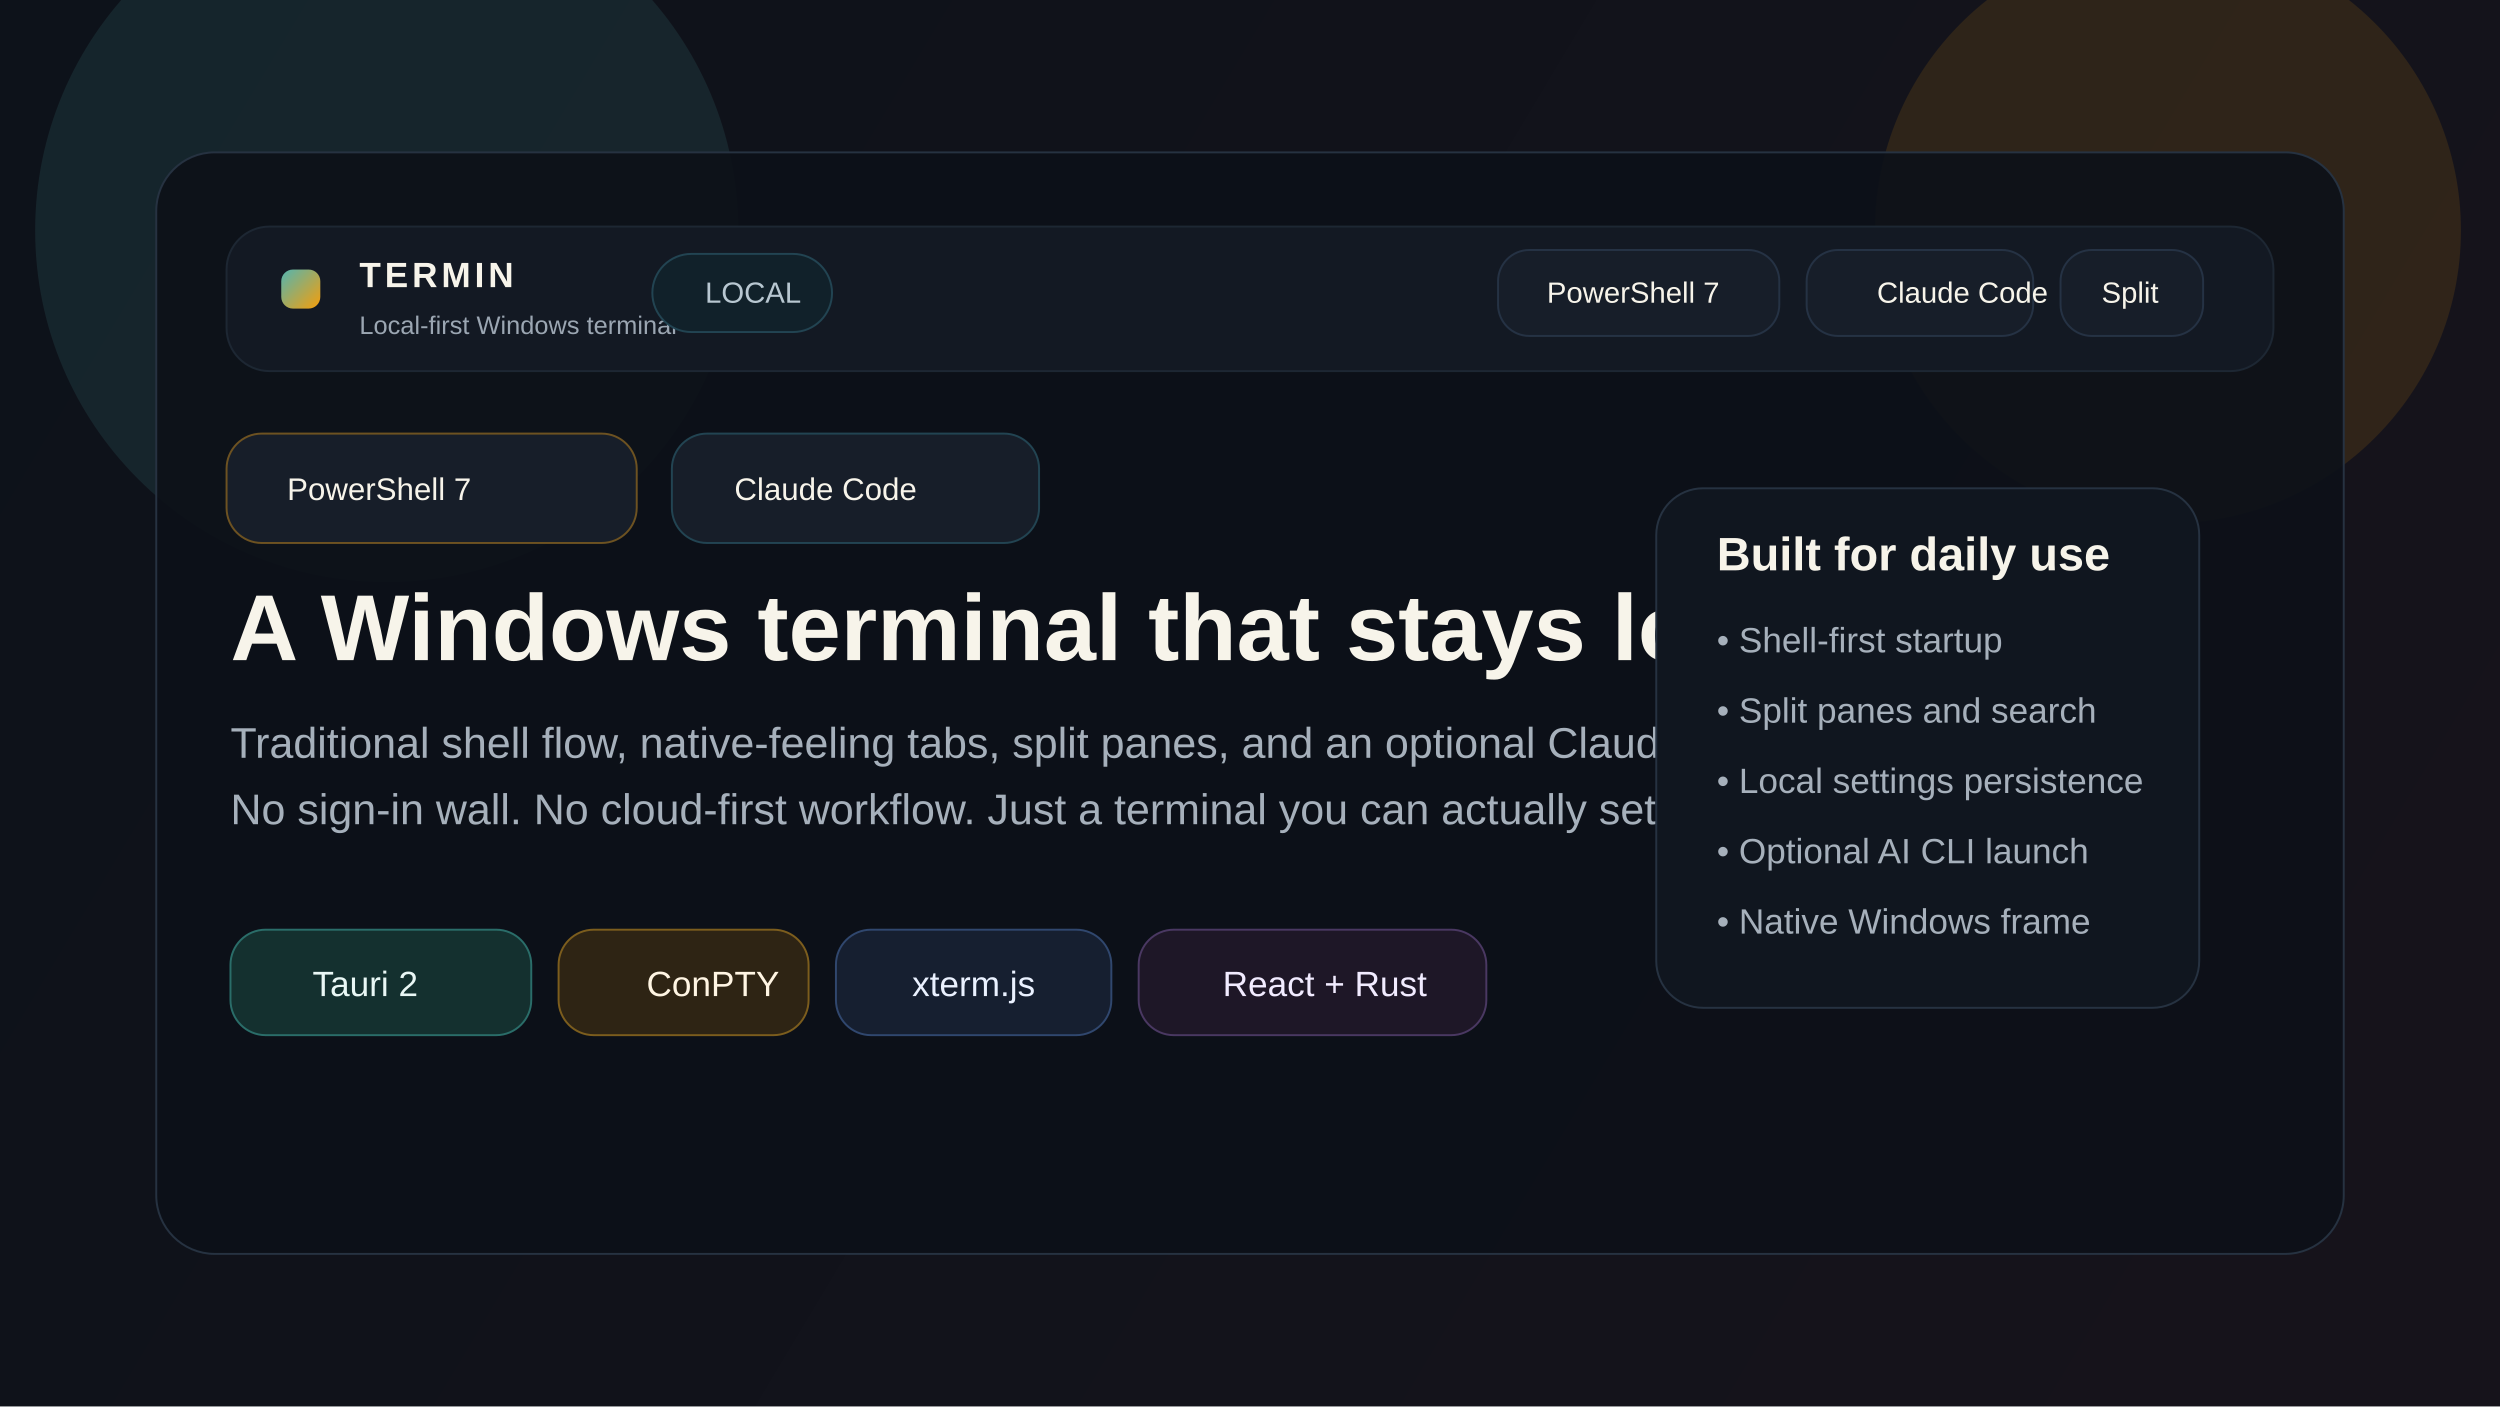
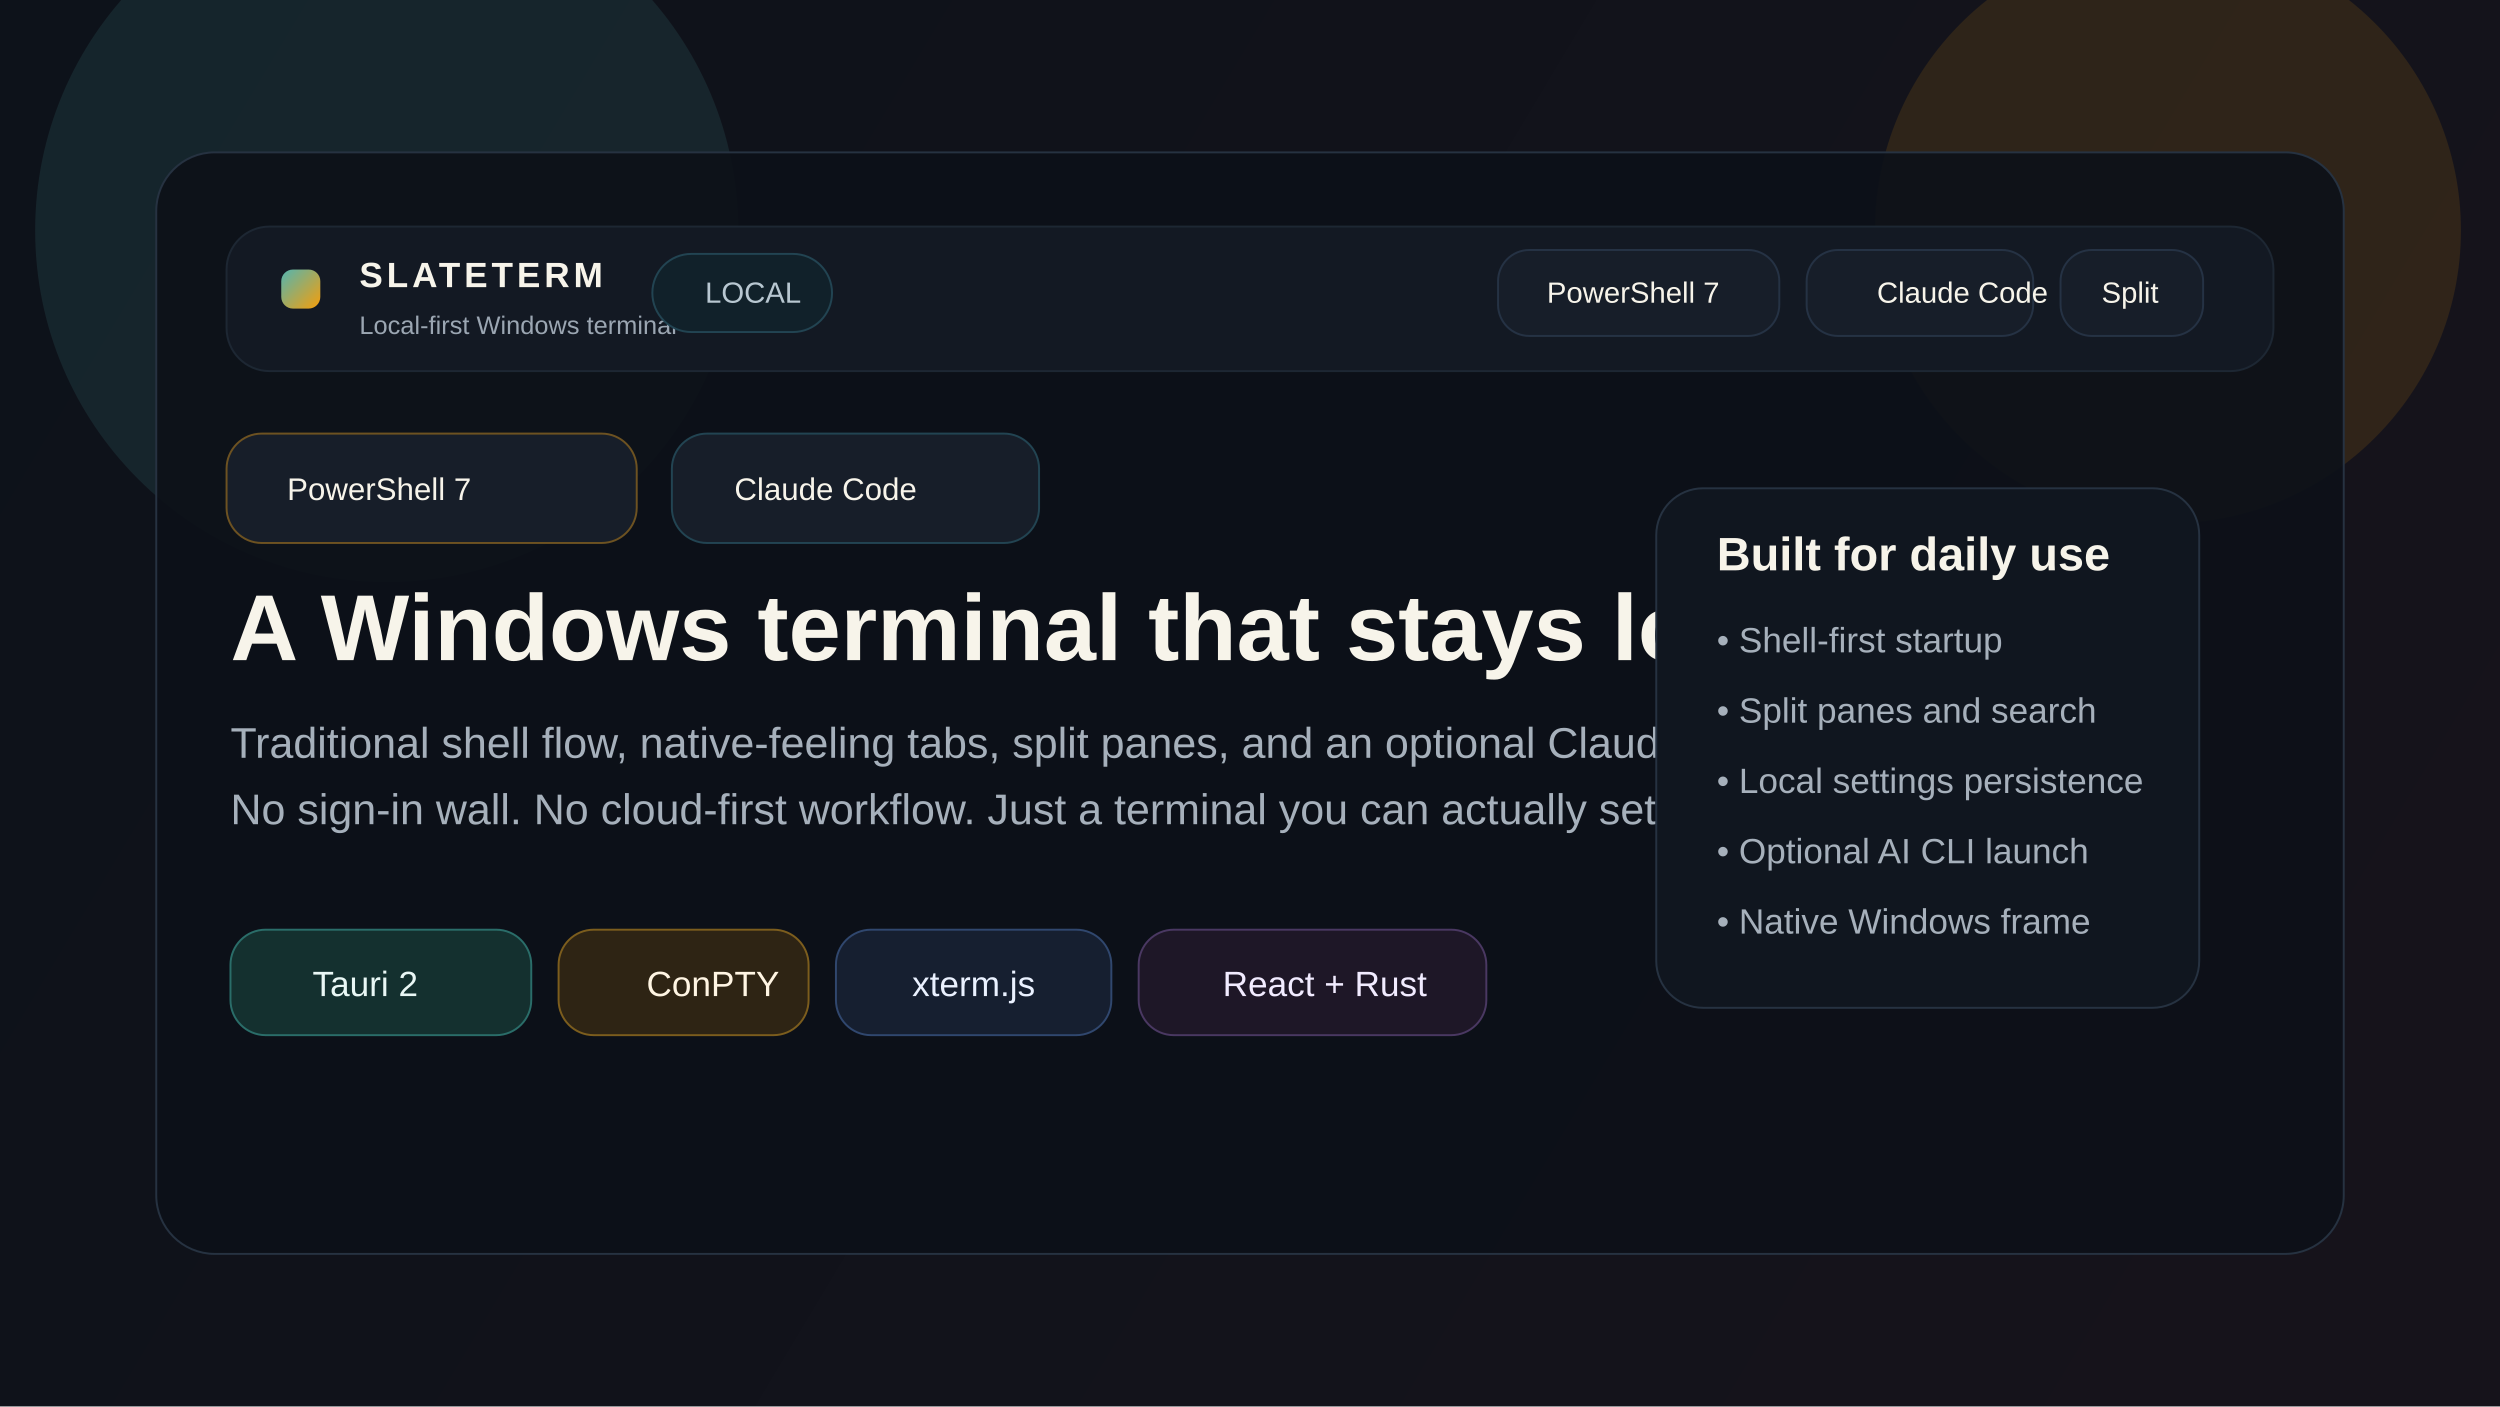
<svg xmlns="http://www.w3.org/2000/svg" width="1280" height="720" viewBox="0 0 1280 720" fill="none">
  <rect width="1280" height="720" fill="#0A0E14" />
  <rect width="1280" height="720" fill="url(#bg)" />
  <circle cx="198" cy="118" r="180" fill="#54B5B0" fill-opacity="0.12" />
  <circle cx="1110" cy="118" r="150" fill="#F59E0B" fill-opacity="0.12" />
  <rect x="80" y="78" width="1120" height="564" rx="30" fill="#0C1118" fill-opacity="0.92" stroke="#263241" />
  <rect x="116" y="116" width="1048" height="74" rx="22" fill="#131923" stroke="#1D2733" />
  <rect x="144" y="138" width="20" height="20" rx="6" fill="url(#mark)" />
-   <text x="184" y="147" fill="#F7F4EA" font-size="18" font-family="Segoe UI, Arial, sans-serif" font-weight="700" letter-spacing="2">TERMIN</text>
+   <text x="184" y="147" fill="#F7F4EA" font-size="18" font-family="Segoe UI, Arial, sans-serif" font-weight="700" letter-spacing="2">SLATETERM</text>
  <text x="184" y="171" fill="#9BA6B2" font-size="13" font-family="Segoe UI, Arial, sans-serif">Local-first Windows terminal</text>
  <rect x="334" y="130" width="92" height="40" rx="20" fill="#11212A" stroke="#224452" />
  <text x="361" y="155" fill="#B8C7D1" font-size="15" font-family="Segoe UI, Arial, sans-serif">LOCAL</text>
  <rect x="767" y="128" width="144" height="44" rx="16" fill="#171E29" stroke="#253244" />
  <text x="792" y="155" fill="#F7F4EA" font-size="15" font-family="Segoe UI, Arial, sans-serif">PowerShell 7</text>
  <rect x="925" y="128" width="116" height="44" rx="16" fill="#171E29" stroke="#253244" />
  <text x="961" y="155" fill="#F7F4EA" font-size="15" font-family="Segoe UI, Arial, sans-serif">Claude Code</text>
  <rect x="1055" y="128" width="73" height="44" rx="16" fill="#171E29" stroke="#253244" />
  <text x="1076" y="155" fill="#F7F4EA" font-size="15" font-family="Segoe UI, Arial, sans-serif">Split</text>
  <rect x="116" y="222" width="210" height="56" rx="18" fill="#171E29" stroke="#6D5221" />
  <text x="147" y="256" fill="#F7F4EA" font-size="16" font-family="Segoe UI, Arial, sans-serif">PowerShell 7</text>
  <rect x="344" y="222" width="188" height="56" rx="18" fill="#171E29" stroke="#224452" />
  <text x="376" y="256" fill="#F7F4EA" font-size="16" font-family="Segoe UI, Arial, sans-serif">Claude Code</text>
  <text x="118" y="338" fill="#F7F4EA" font-size="48" font-family="Segoe UI, Arial, sans-serif" font-weight="700">A Windows terminal that stays local.</text>
  <text x="118" y="388" fill="#A6B0BB" font-size="22" font-family="Segoe UI, Arial, sans-serif">Traditional shell flow, native-feeling tabs, split panes, and an optional Claude Code entry.</text>
  <text x="118" y="422" fill="#A6B0BB" font-size="22" font-family="Segoe UI, Arial, sans-serif">No sign-in wall. No cloud-first workflow. Just a terminal you can actually settle into.</text>
  <rect x="118" y="476" width="154" height="54" rx="18" fill="#14302F" stroke="#2A6D69" />
  <text x="160" y="510" fill="#E9F7F5" font-size="18" font-family="Segoe UI, Arial, sans-serif">Tauri 2</text>
  <rect x="286" y="476" width="128" height="54" rx="18" fill="#2E2414" stroke="#7C5D1D" />
  <text x="331" y="510" fill="#FFF5E3" font-size="18" font-family="Segoe UI, Arial, sans-serif">ConPTY</text>
  <rect x="428" y="476" width="141" height="54" rx="18" fill="#161F30" stroke="#30476E" />
  <text x="467" y="510" fill="#EAF1FF" font-size="18" font-family="Segoe UI, Arial, sans-serif">xterm.js</text>
  <rect x="583" y="476" width="178" height="54" rx="18" fill="#1E1727" stroke="#4A3862" />
  <text x="626" y="510" fill="#F1EBFF" font-size="18" font-family="Segoe UI, Arial, sans-serif">React + Rust</text>
  <rect x="848" y="250" width="278" height="266" rx="24" fill="#10161F" stroke="#263241" />
  <text x="879" y="292" fill="#F7F4EA" font-size="24" font-family="Segoe UI, Arial, sans-serif" font-weight="700">Built for daily use</text>
  <text x="879" y="334" fill="#A6B0BB" font-size="18" font-family="Segoe UI, Arial, sans-serif">• Shell-first startup</text>
  <text x="879" y="370" fill="#A6B0BB" font-size="18" font-family="Segoe UI, Arial, sans-serif">• Split panes and search</text>
  <text x="879" y="406" fill="#A6B0BB" font-size="18" font-family="Segoe UI, Arial, sans-serif">• Local settings persistence</text>
  <text x="879" y="442" fill="#A6B0BB" font-size="18" font-family="Segoe UI, Arial, sans-serif">• Optional AI CLI launch</text>
  <text x="879" y="478" fill="#A6B0BB" font-size="18" font-family="Segoe UI, Arial, sans-serif">• Native Windows frame</text>
  <defs>
    <linearGradient id="bg" x1="55" y1="34" x2="1148" y2="688" gradientUnits="userSpaceOnUse">
      <stop stop-color="#0D121A" />
      <stop offset="1" stop-color="#16131B" />
    </linearGradient>
    <linearGradient id="mark" x1="144" y1="138" x2="164" y2="158" gradientUnits="userSpaceOnUse">
      <stop stop-color="#54B5B0" />
      <stop offset="1" stop-color="#F59E0B" />
    </linearGradient>
  </defs>
</svg>
